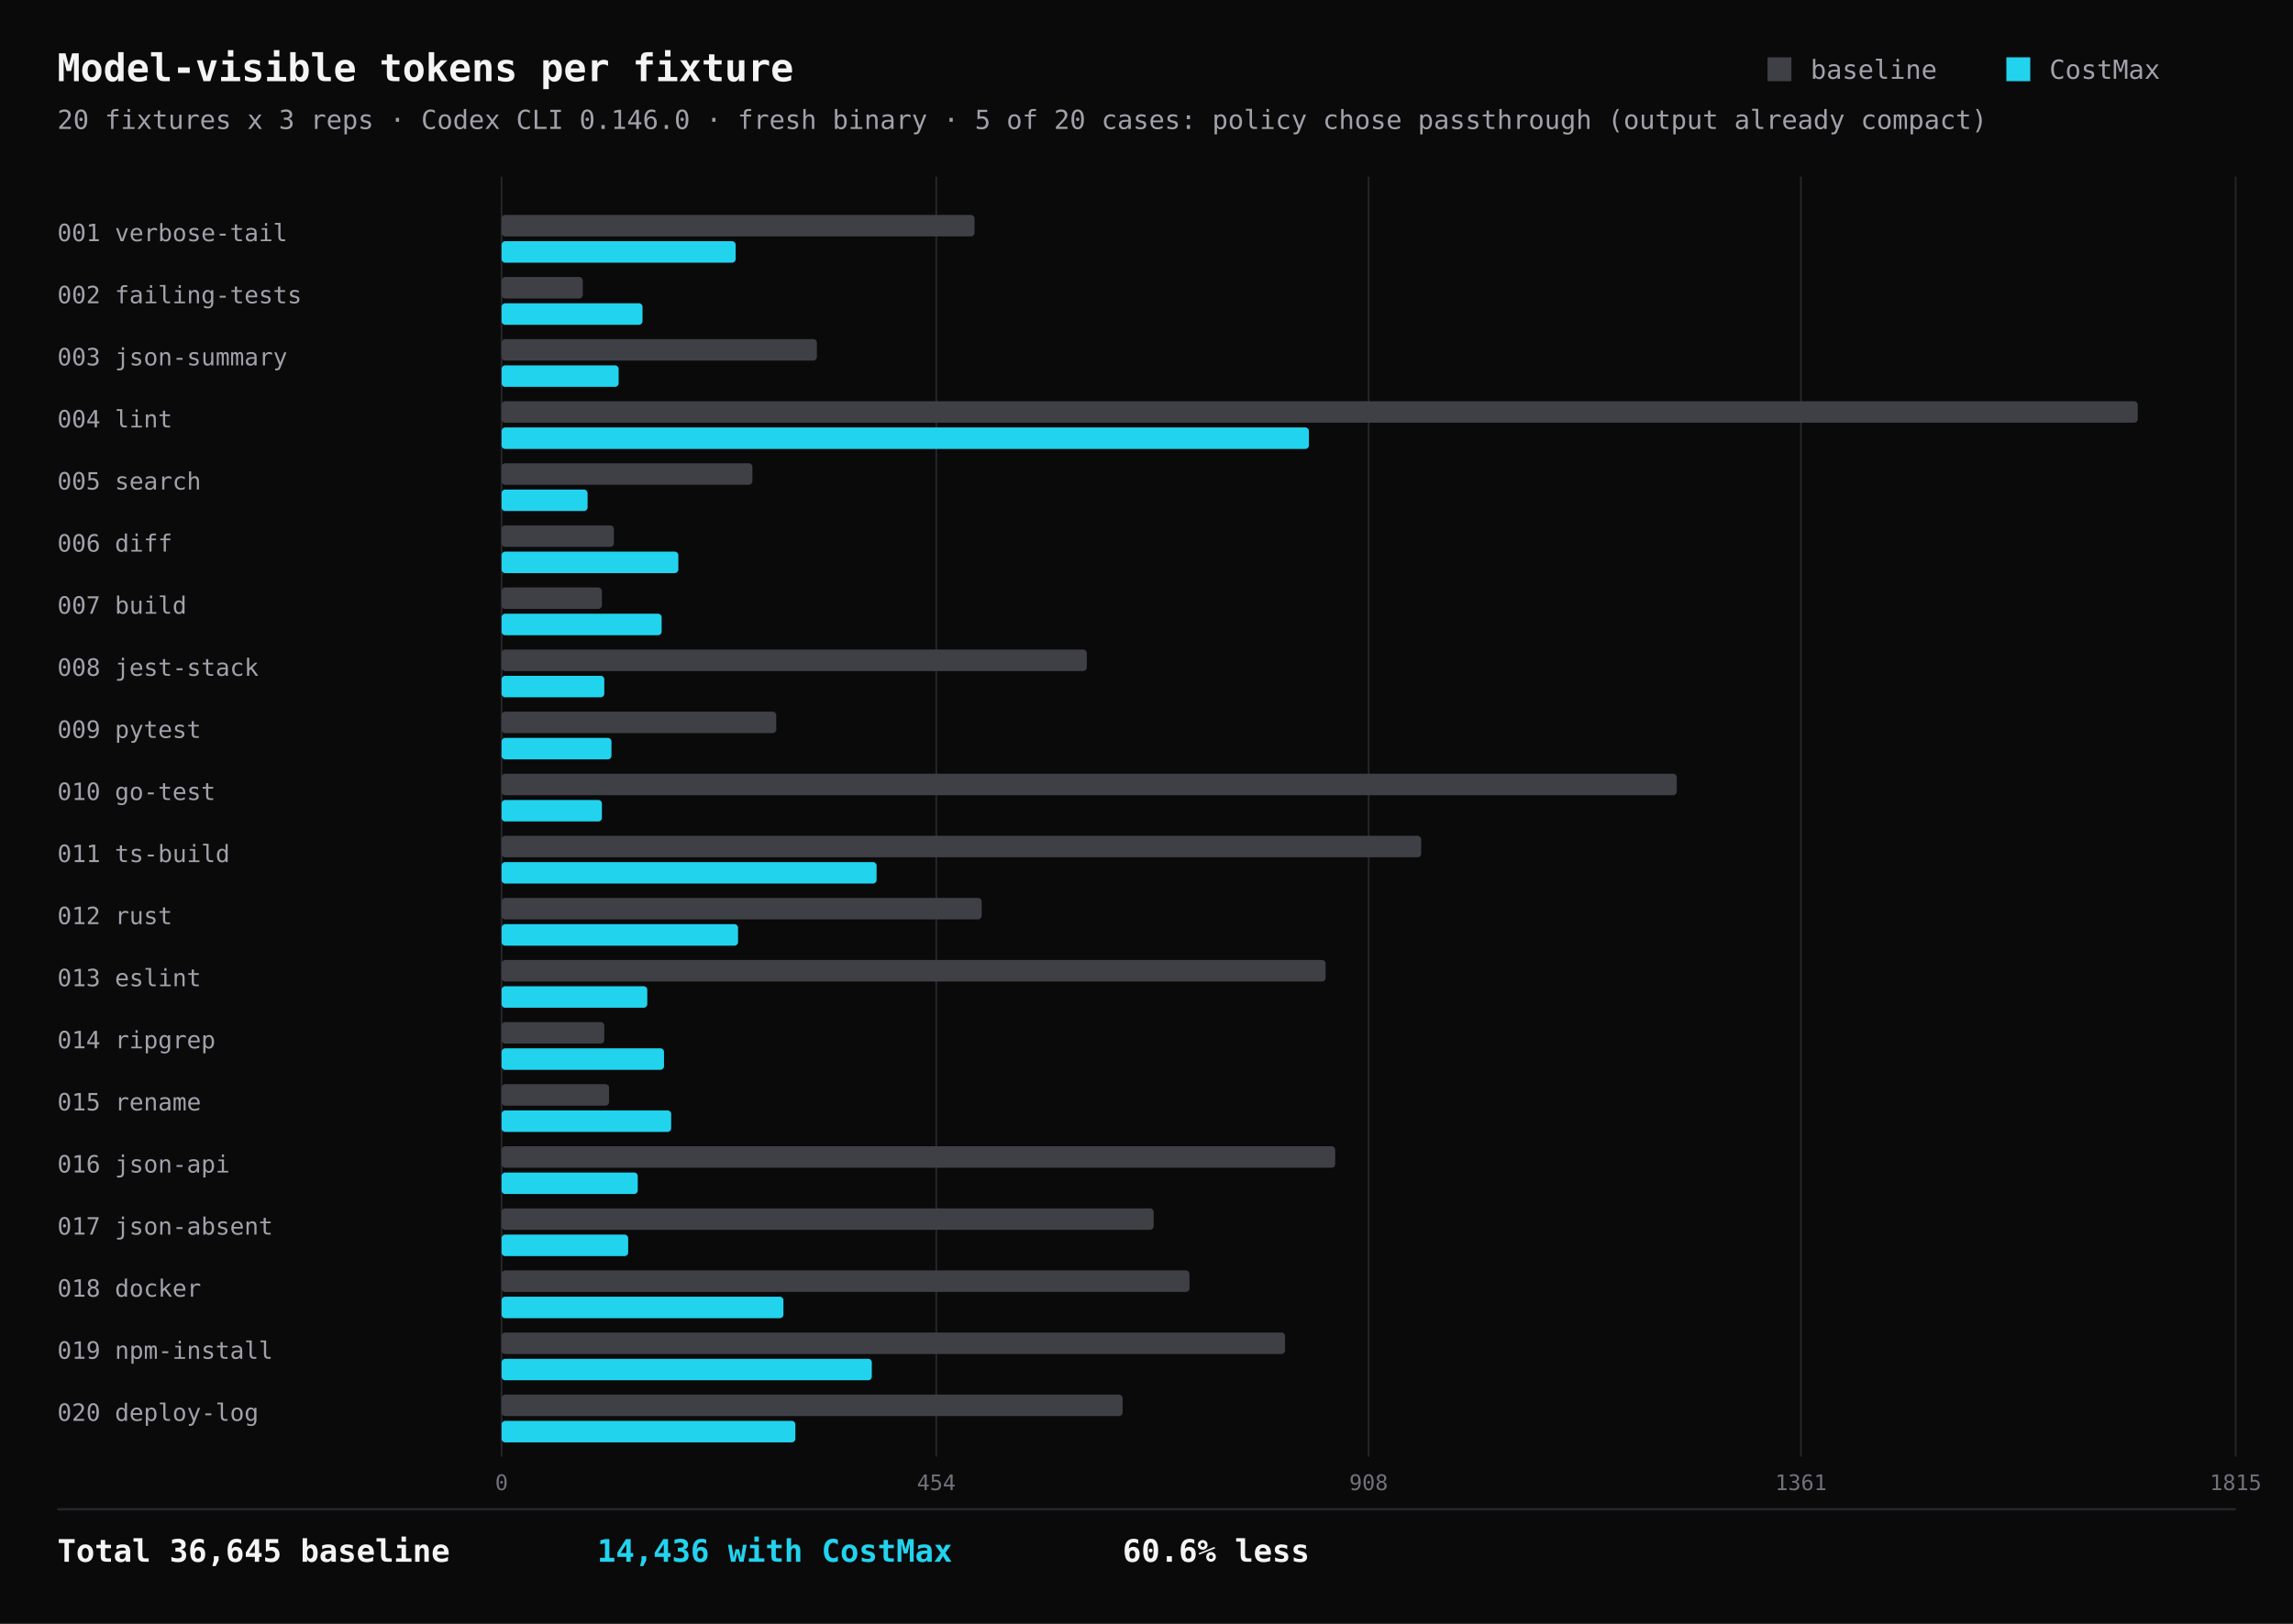
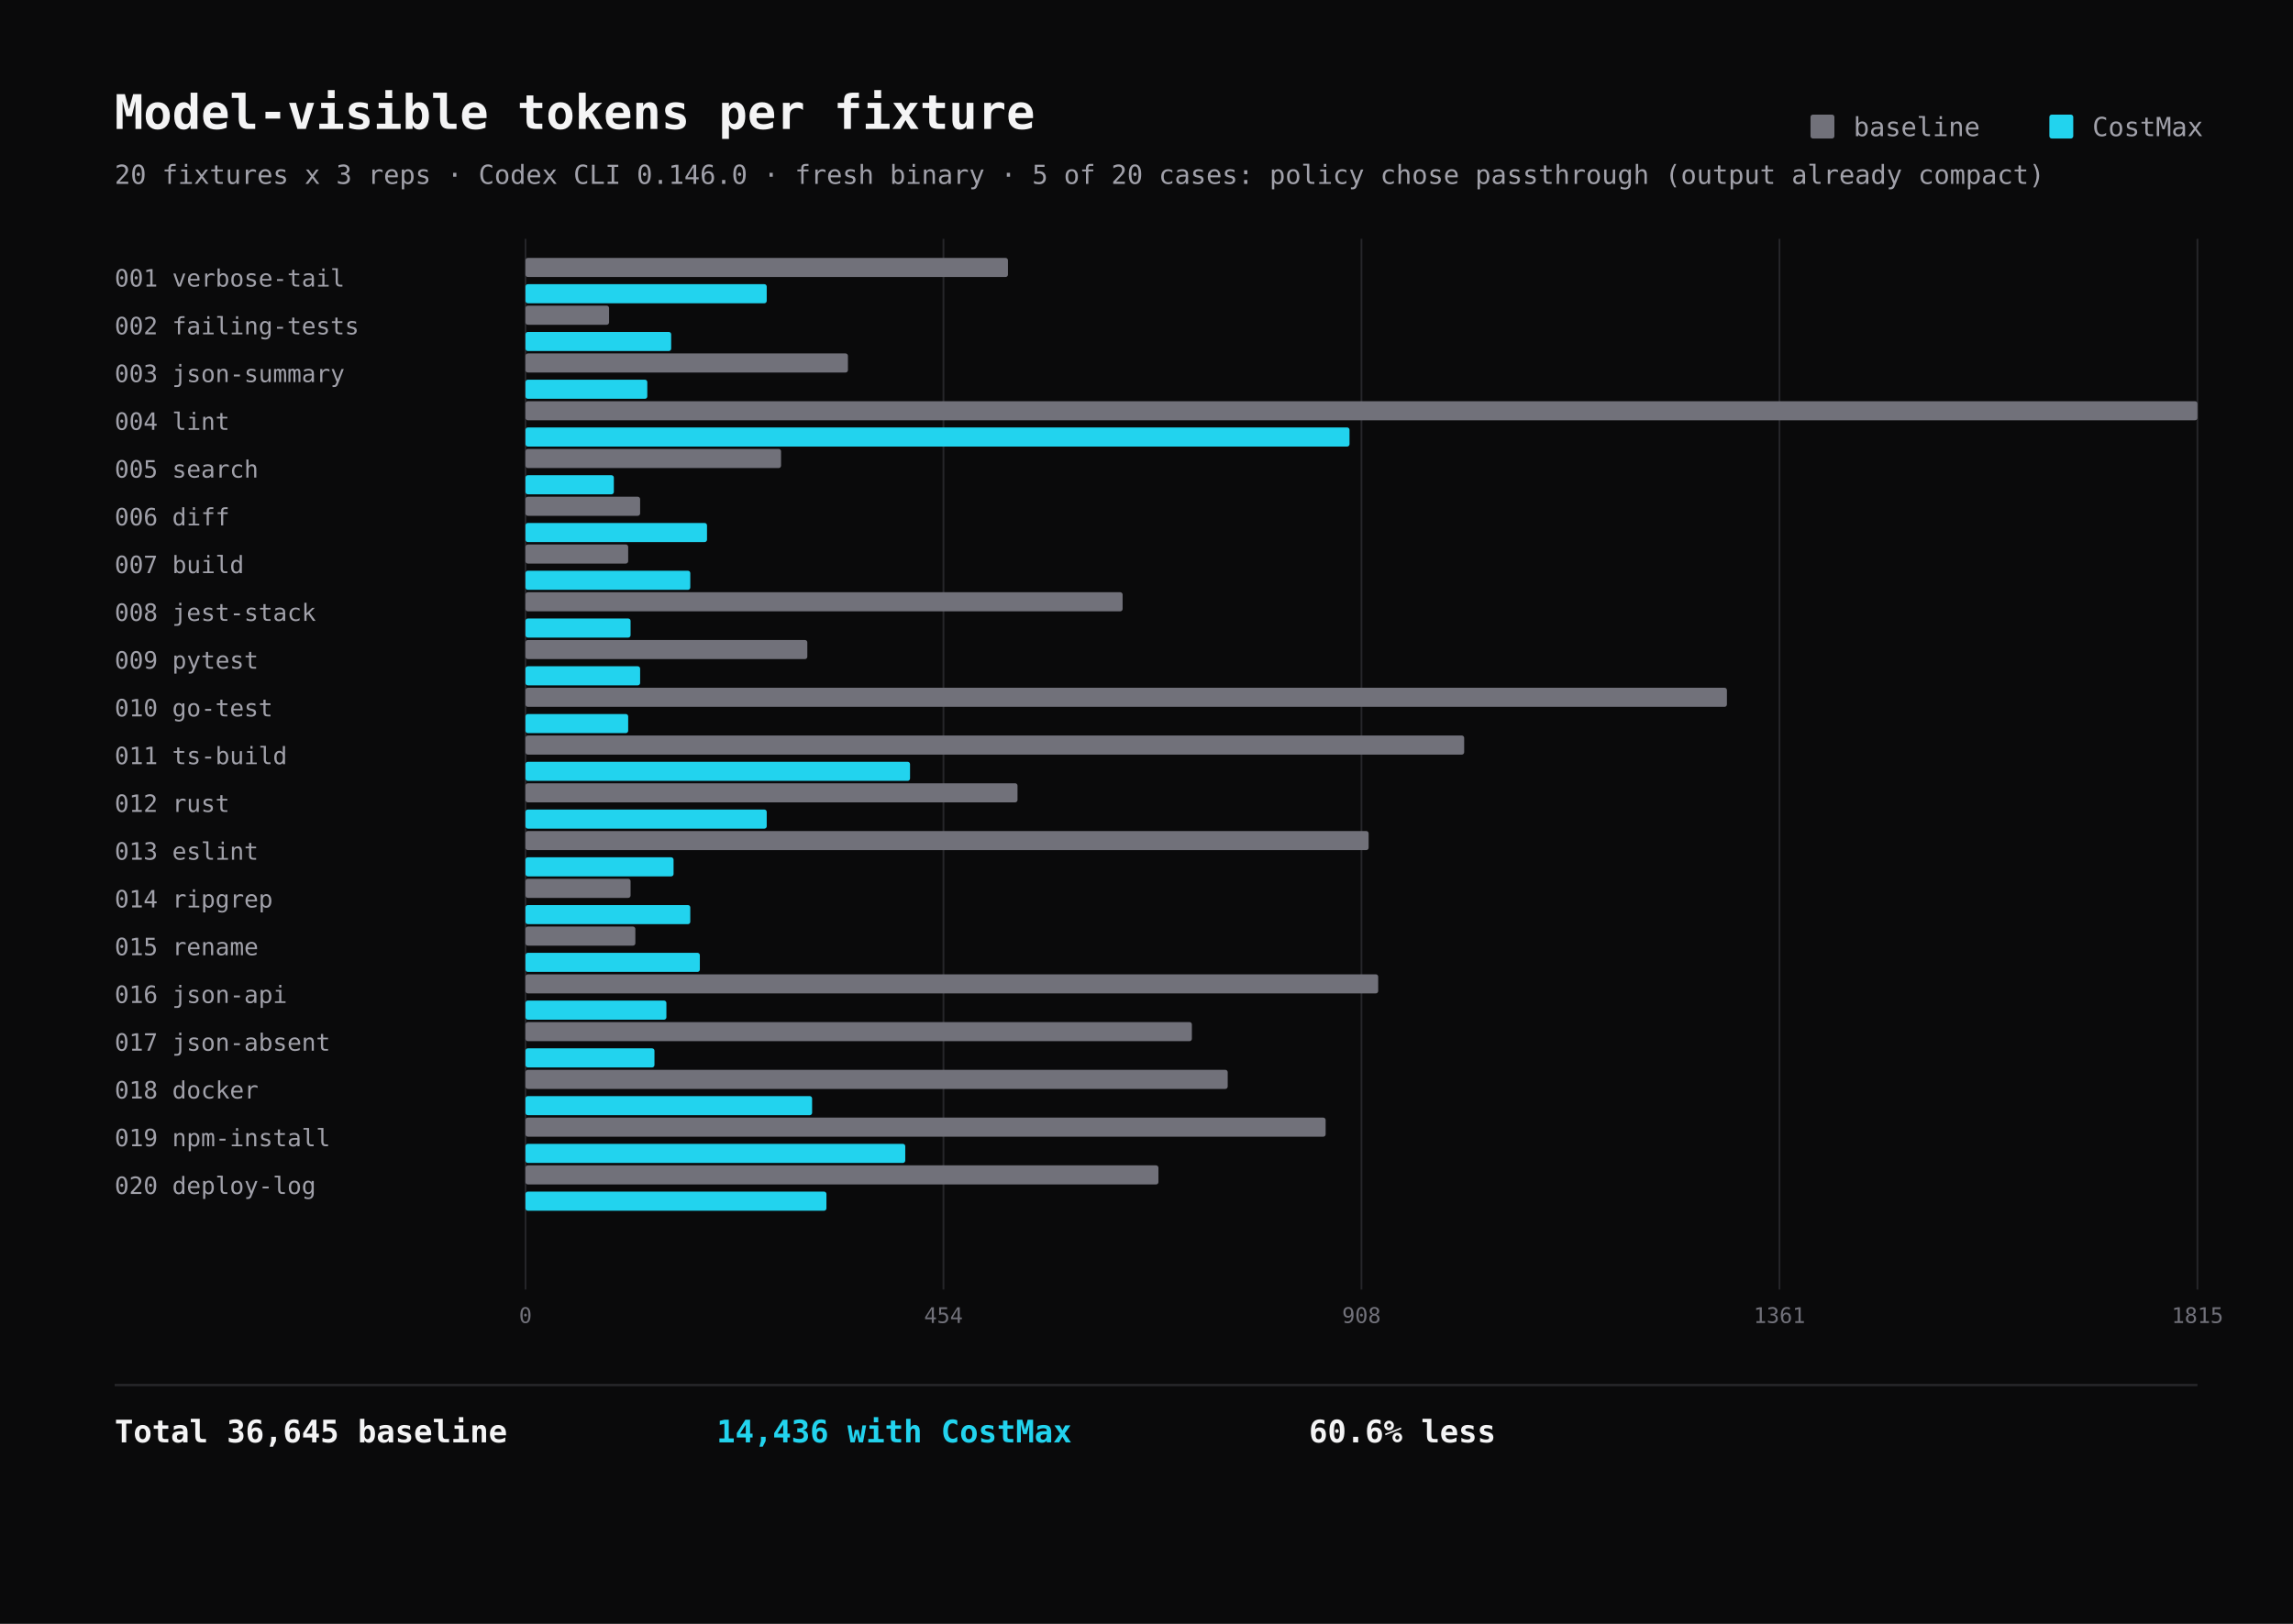
<svg xmlns="http://www.w3.org/2000/svg" width="960" height="680" viewBox="0 0 960 680" font-family="ui-monospace, SFMono-Regular, Menlo, monospace">
  <rect width="960" height="680" fill="#0a0a0b" />
-   <text x="24" y="34" font-size="16" font-weight="700" fill="#f4f4f5">Model-visible tokens per fixture</text>
-   <text x="24" y="54" font-size="11" fill="#a1a1aa">20 fixtures x 3 reps · Codex CLI 0.146.0 · fresh binary · 5 of 20 cases: policy chose passthrough (output already compact)</text>
-   <rect x="740" y="24" width="10" height="10" fill="#3f3f46" />
-   <text x="758" y="33" font-size="11" fill="#a1a1aa">baseline</text>
-   <rect x="840" y="24" width="10" height="10" fill="#22d3ee" />
-   <text x="858" y="33" font-size="11" fill="#a1a1aa">CostMax</text>
-   <line x1="210" y1="74" x2="210" y2="610" stroke="#26262a" stroke-width="0.75" />
-   <text x="210" y="624" font-size="9" fill="#71717a" text-anchor="middle">0</text>
-   <line x1="392" y1="74" x2="392" y2="610" stroke="#26262a" stroke-width="0.75" />
-   <text x="392" y="624" font-size="9" fill="#71717a" text-anchor="middle">454</text>
-   <line x1="573" y1="74" x2="573" y2="610" stroke="#26262a" stroke-width="0.75" />
-   <text x="573" y="624" font-size="9" fill="#71717a" text-anchor="middle">908</text>
-   <line x1="754" y1="74" x2="754" y2="610" stroke="#26262a" stroke-width="0.75" />
-   <text x="754" y="624" font-size="9" fill="#71717a" text-anchor="middle">1361</text>
-   <line x1="936" y1="74" x2="936" y2="610" stroke="#26262a" stroke-width="0.75" />
-   <text x="936" y="624" font-size="9" fill="#71717a" text-anchor="middle">1815</text>
-   <text x="24" y="101" font-size="10" fill="#a1a1aa">001 verbose-tail</text>
-   <rect x="210" y="90" width="198" height="9" rx="1.5" fill="#3f3f46" />
-   <rect x="210" y="101" width="98" height="9" rx="1.5" fill="#22d3ee" />
-   <text x="24" y="127" font-size="10" fill="#a1a1aa">002 failing-tests</text>
-   <rect x="210" y="116" width="34" height="9" rx="1.5" fill="#3f3f46" />
-   <rect x="210" y="127" width="59" height="9" rx="1.5" fill="#22d3ee" />
-   <text x="24" y="153" font-size="10" fill="#a1a1aa">003 json-summary</text>
-   <rect x="210" y="142" width="132" height="9" rx="1.5" fill="#3f3f46" />
-   <rect x="210" y="153" width="49" height="9" rx="1.5" fill="#22d3ee" />
-   <text x="24" y="179" font-size="10" fill="#a1a1aa">004 lint</text>
-   <rect x="210" y="168" width="685" height="9" rx="1.5" fill="#3f3f46" />
-   <rect x="210" y="179" width="338" height="9" rx="1.5" fill="#22d3ee" />
-   <text x="24" y="205" font-size="10" fill="#a1a1aa">005 search</text>
-   <rect x="210" y="194" width="105" height="9" rx="1.5" fill="#3f3f46" />
-   <rect x="210" y="205" width="36" height="9" rx="1.5" fill="#22d3ee" />
-   <text x="24" y="231" font-size="10" fill="#a1a1aa">006 diff</text>
-   <rect x="210" y="220" width="47" height="9" rx="1.5" fill="#3f3f46" />
-   <rect x="210" y="231" width="74" height="9" rx="1.5" fill="#22d3ee" />
-   <text x="24" y="257" font-size="10" fill="#a1a1aa">007 build</text>
-   <rect x="210" y="246" width="42" height="9" rx="1.5" fill="#3f3f46" />
-   <rect x="210" y="257" width="67" height="9" rx="1.5" fill="#22d3ee" />
-   <text x="24" y="283" font-size="10" fill="#a1a1aa">008 jest-stack</text>
-   <rect x="210" y="272" width="245" height="9" rx="1.5" fill="#3f3f46" />
-   <rect x="210" y="283" width="43" height="9" rx="1.5" fill="#22d3ee" />
-   <text x="24" y="309" font-size="10" fill="#a1a1aa">009 pytest</text>
-   <rect x="210" y="298" width="115" height="9" rx="1.5" fill="#3f3f46" />
-   <rect x="210" y="309" width="46" height="9" rx="1.5" fill="#22d3ee" />
-   <text x="24" y="335" font-size="10" fill="#a1a1aa">010 go-test</text>
-   <rect x="210" y="324" width="492" height="9" rx="1.5" fill="#3f3f46" />
-   <rect x="210" y="335" width="42" height="9" rx="1.5" fill="#22d3ee" />
-   <text x="24" y="361" font-size="10" fill="#a1a1aa">011 ts-build</text>
-   <rect x="210" y="350" width="385" height="9" rx="1.5" fill="#3f3f46" />
-   <rect x="210" y="361" width="157" height="9" rx="1.5" fill="#22d3ee" />
-   <text x="24" y="387" font-size="10" fill="#a1a1aa">012 rust</text>
-   <rect x="210" y="376" width="201" height="9" rx="1.5" fill="#3f3f46" />
-   <rect x="210" y="387" width="99" height="9" rx="1.5" fill="#22d3ee" />
-   <text x="24" y="413" font-size="10" fill="#a1a1aa">013 eslint</text>
-   <rect x="210" y="402" width="345" height="9" rx="1.5" fill="#3f3f46" />
-   <rect x="210" y="413" width="61" height="9" rx="1.5" fill="#22d3ee" />
-   <text x="24" y="439" font-size="10" fill="#a1a1aa">014 ripgrep</text>
-   <rect x="210" y="428" width="43" height="9" rx="1.5" fill="#3f3f46" />
-   <rect x="210" y="439" width="68" height="9" rx="1.5" fill="#22d3ee" />
-   <text x="24" y="465" font-size="10" fill="#a1a1aa">015 rename</text>
-   <rect x="210" y="454" width="45" height="9" rx="1.5" fill="#3f3f46" />
-   <rect x="210" y="465" width="71" height="9" rx="1.5" fill="#22d3ee" />
-   <text x="24" y="491" font-size="10" fill="#a1a1aa">016 json-api</text>
-   <rect x="210" y="480" width="349" height="9" rx="1.5" fill="#3f3f46" />
-   <rect x="210" y="491" width="57" height="9" rx="1.5" fill="#22d3ee" />
-   <text x="24" y="517" font-size="10" fill="#a1a1aa">017 json-absent</text>
-   <rect x="210" y="506" width="273" height="9" rx="1.5" fill="#3f3f46" />
-   <rect x="210" y="517" width="53" height="9" rx="1.5" fill="#22d3ee" />
-   <text x="24" y="543" font-size="10" fill="#a1a1aa">018 docker</text>
-   <rect x="210" y="532" width="288" height="9" rx="1.5" fill="#3f3f46" />
-   <rect x="210" y="543" width="118" height="9" rx="1.5" fill="#22d3ee" />
-   <text x="24" y="569" font-size="10" fill="#a1a1aa">019 npm-install</text>
-   <rect x="210" y="558" width="328" height="9" rx="1.5" fill="#3f3f46" />
-   <rect x="210" y="569" width="155" height="9" rx="1.5" fill="#22d3ee" />
-   <text x="24" y="595" font-size="10" fill="#a1a1aa">020 deploy-log</text>
-   <rect x="210" y="584" width="260" height="9" rx="1.5" fill="#3f3f46" />
-   <rect x="210" y="595" width="123" height="9" rx="1.5" fill="#22d3ee" />
-   <line x1="24" y1="632" x2="936" y2="632" stroke="#26262a" stroke-width="1" />
-   <text x="24" y="654" font-size="13" font-weight="700" fill="#f4f4f5">Total 36,645 baseline</text>
-   <text x="250" y="654" font-size="13" font-weight="700" fill="#22d3ee">14,436 with CostMax</text>
-   <text x="470" y="654" font-size="13" font-weight="700" fill="#f4f4f5">60.6% less</text>
+   <text x="48" y="54" font-size="20" font-weight="700" fill="#f4f4f5">Model-visible tokens per fixture</text>
+   <text x="48" y="77" font-size="11" fill="#a1a1aa">20 fixtures x 3 reps · Codex CLI 0.146.0 · fresh binary · 5 of 20 cases: policy chose passthrough (output already compact)</text>
+   <rect x="758" y="48" width="10" height="10" rx="1" fill="#71717a" />
+   <text x="776" y="57" font-size="11" fill="#a1a1aa">baseline</text>
+   <rect x="858" y="48" width="10" height="10" rx="1" fill="#22d3ee" />
+   <text x="876" y="57" font-size="11" fill="#a1a1aa">CostMax</text>
+   <g stroke="#26262a" stroke-width="0.75">
+     <line x1="220" y1="100" x2="220" y2="540" />
+     <line x1="395" y1="100" x2="395" y2="540" />
+     <line x1="570" y1="100" x2="570" y2="540" />
+     <line x1="745" y1="100" x2="745" y2="540" />
+     <line x1="920" y1="100" x2="920" y2="540" />
+   </g>
+   <g font-size="9" fill="#71717a" text-anchor="middle">
+     <text x="220" y="554">0</text>
+     <text x="395" y="554">454</text>
+     <text x="570" y="554">908</text>
+     <text x="745" y="554">1361</text>
+     <text x="920" y="554">1815</text>
+   </g>
+   <g font-size="10" fill="#a1a1aa">
+     <text x="48" y="120">001 verbose-tail</text>
+     <rect x="220" y="108" width="202" height="8" rx="1" fill="#71717a" />
+     <rect x="220" y="119" width="101" height="8" rx="1" fill="#22d3ee" />
+     <text x="48" y="140">002 failing-tests</text>
+     <rect x="220" y="128" width="35" height="8" rx="1" fill="#71717a" />
+     <rect x="220" y="139" width="61" height="8" rx="1" fill="#22d3ee" />
+     <text x="48" y="160">003 json-summary</text>
+     <rect x="220" y="148" width="135" height="8" rx="1" fill="#71717a" />
+     <rect x="220" y="159" width="51" height="8" rx="1" fill="#22d3ee" />
+     <text x="48" y="180">004 lint</text>
+     <rect x="220" y="168" width="700" height="8" rx="1" fill="#71717a" />
+     <rect x="220" y="179" width="345" height="8" rx="1" fill="#22d3ee" />
+     <text x="48" y="200">005 search</text>
+     <rect x="220" y="188" width="107" height="8" rx="1" fill="#71717a" />
+     <rect x="220" y="199" width="37" height="8" rx="1" fill="#22d3ee" />
+     <text x="48" y="220">006 diff</text>
+     <rect x="220" y="208" width="48" height="8" rx="1" fill="#71717a" />
+     <rect x="220" y="219" width="76" height="8" rx="1" fill="#22d3ee" />
+     <text x="48" y="240">007 build</text>
+     <rect x="220" y="228" width="43" height="8" rx="1" fill="#71717a" />
+     <rect x="220" y="239" width="69" height="8" rx="1" fill="#22d3ee" />
+     <text x="48" y="260">008 jest-stack</text>
+     <rect x="220" y="248" width="250" height="8" rx="1" fill="#71717a" />
+     <rect x="220" y="259" width="44" height="8" rx="1" fill="#22d3ee" />
+     <text x="48" y="280">009 pytest</text>
+     <rect x="220" y="268" width="118" height="8" rx="1" fill="#71717a" />
+     <rect x="220" y="279" width="48" height="8" rx="1" fill="#22d3ee" />
+     <text x="48" y="300">010 go-test</text>
+     <rect x="220" y="288" width="503" height="8" rx="1" fill="#71717a" />
+     <rect x="220" y="299" width="43" height="8" rx="1" fill="#22d3ee" />
+     <text x="48" y="320">011 ts-build</text>
+     <rect x="220" y="308" width="393" height="8" rx="1" fill="#71717a" />
+     <rect x="220" y="319" width="161" height="8" rx="1" fill="#22d3ee" />
+     <text x="48" y="340">012 rust</text>
+     <rect x="220" y="328" width="206" height="8" rx="1" fill="#71717a" />
+     <rect x="220" y="339" width="101" height="8" rx="1" fill="#22d3ee" />
+     <text x="48" y="360">013 eslint</text>
+     <rect x="220" y="348" width="353" height="8" rx="1" fill="#71717a" />
+     <rect x="220" y="359" width="62" height="8" rx="1" fill="#22d3ee" />
+     <text x="48" y="380">014 ripgrep</text>
+     <rect x="220" y="368" width="44" height="8" rx="1" fill="#71717a" />
+     <rect x="220" y="379" width="69" height="8" rx="1" fill="#22d3ee" />
+     <text x="48" y="400">015 rename</text>
+     <rect x="220" y="388" width="46" height="8" rx="1" fill="#71717a" />
+     <rect x="220" y="399" width="73" height="8" rx="1" fill="#22d3ee" />
+     <text x="48" y="420">016 json-api</text>
+     <rect x="220" y="408" width="357" height="8" rx="1" fill="#71717a" />
+     <rect x="220" y="419" width="59" height="8" rx="1" fill="#22d3ee" />
+     <text x="48" y="440">017 json-absent</text>
+     <rect x="220" y="428" width="279" height="8" rx="1" fill="#71717a" />
+     <rect x="220" y="439" width="54" height="8" rx="1" fill="#22d3ee" />
+     <text x="48" y="460">018 docker</text>
+     <rect x="220" y="448" width="294" height="8" rx="1" fill="#71717a" />
+     <rect x="220" y="459" width="120" height="8" rx="1" fill="#22d3ee" />
+     <text x="48" y="480">019 npm-install</text>
+     <rect x="220" y="468" width="335" height="8" rx="1" fill="#71717a" />
+     <rect x="220" y="479" width="159" height="8" rx="1" fill="#22d3ee" />
+     <text x="48" y="500">020 deploy-log</text>
+     <rect x="220" y="488" width="265" height="8" rx="1" fill="#71717a" />
+     <rect x="220" y="499" width="126" height="8" rx="1" fill="#22d3ee" />
+   </g>
+   <line x1="48" y1="580" x2="920" y2="580" stroke="#26262a" stroke-width="1" />
+   <text x="48" y="604" font-size="13" font-weight="700" fill="#f4f4f5">Total 36,645 baseline</text>
+   <text x="300" y="604" font-size="13" font-weight="700" fill="#22d3ee">14,436 with CostMax</text>
+   <text x="548" y="604" font-size="13" font-weight="700" fill="#f4f4f5">60.6% less</text>
</svg>
